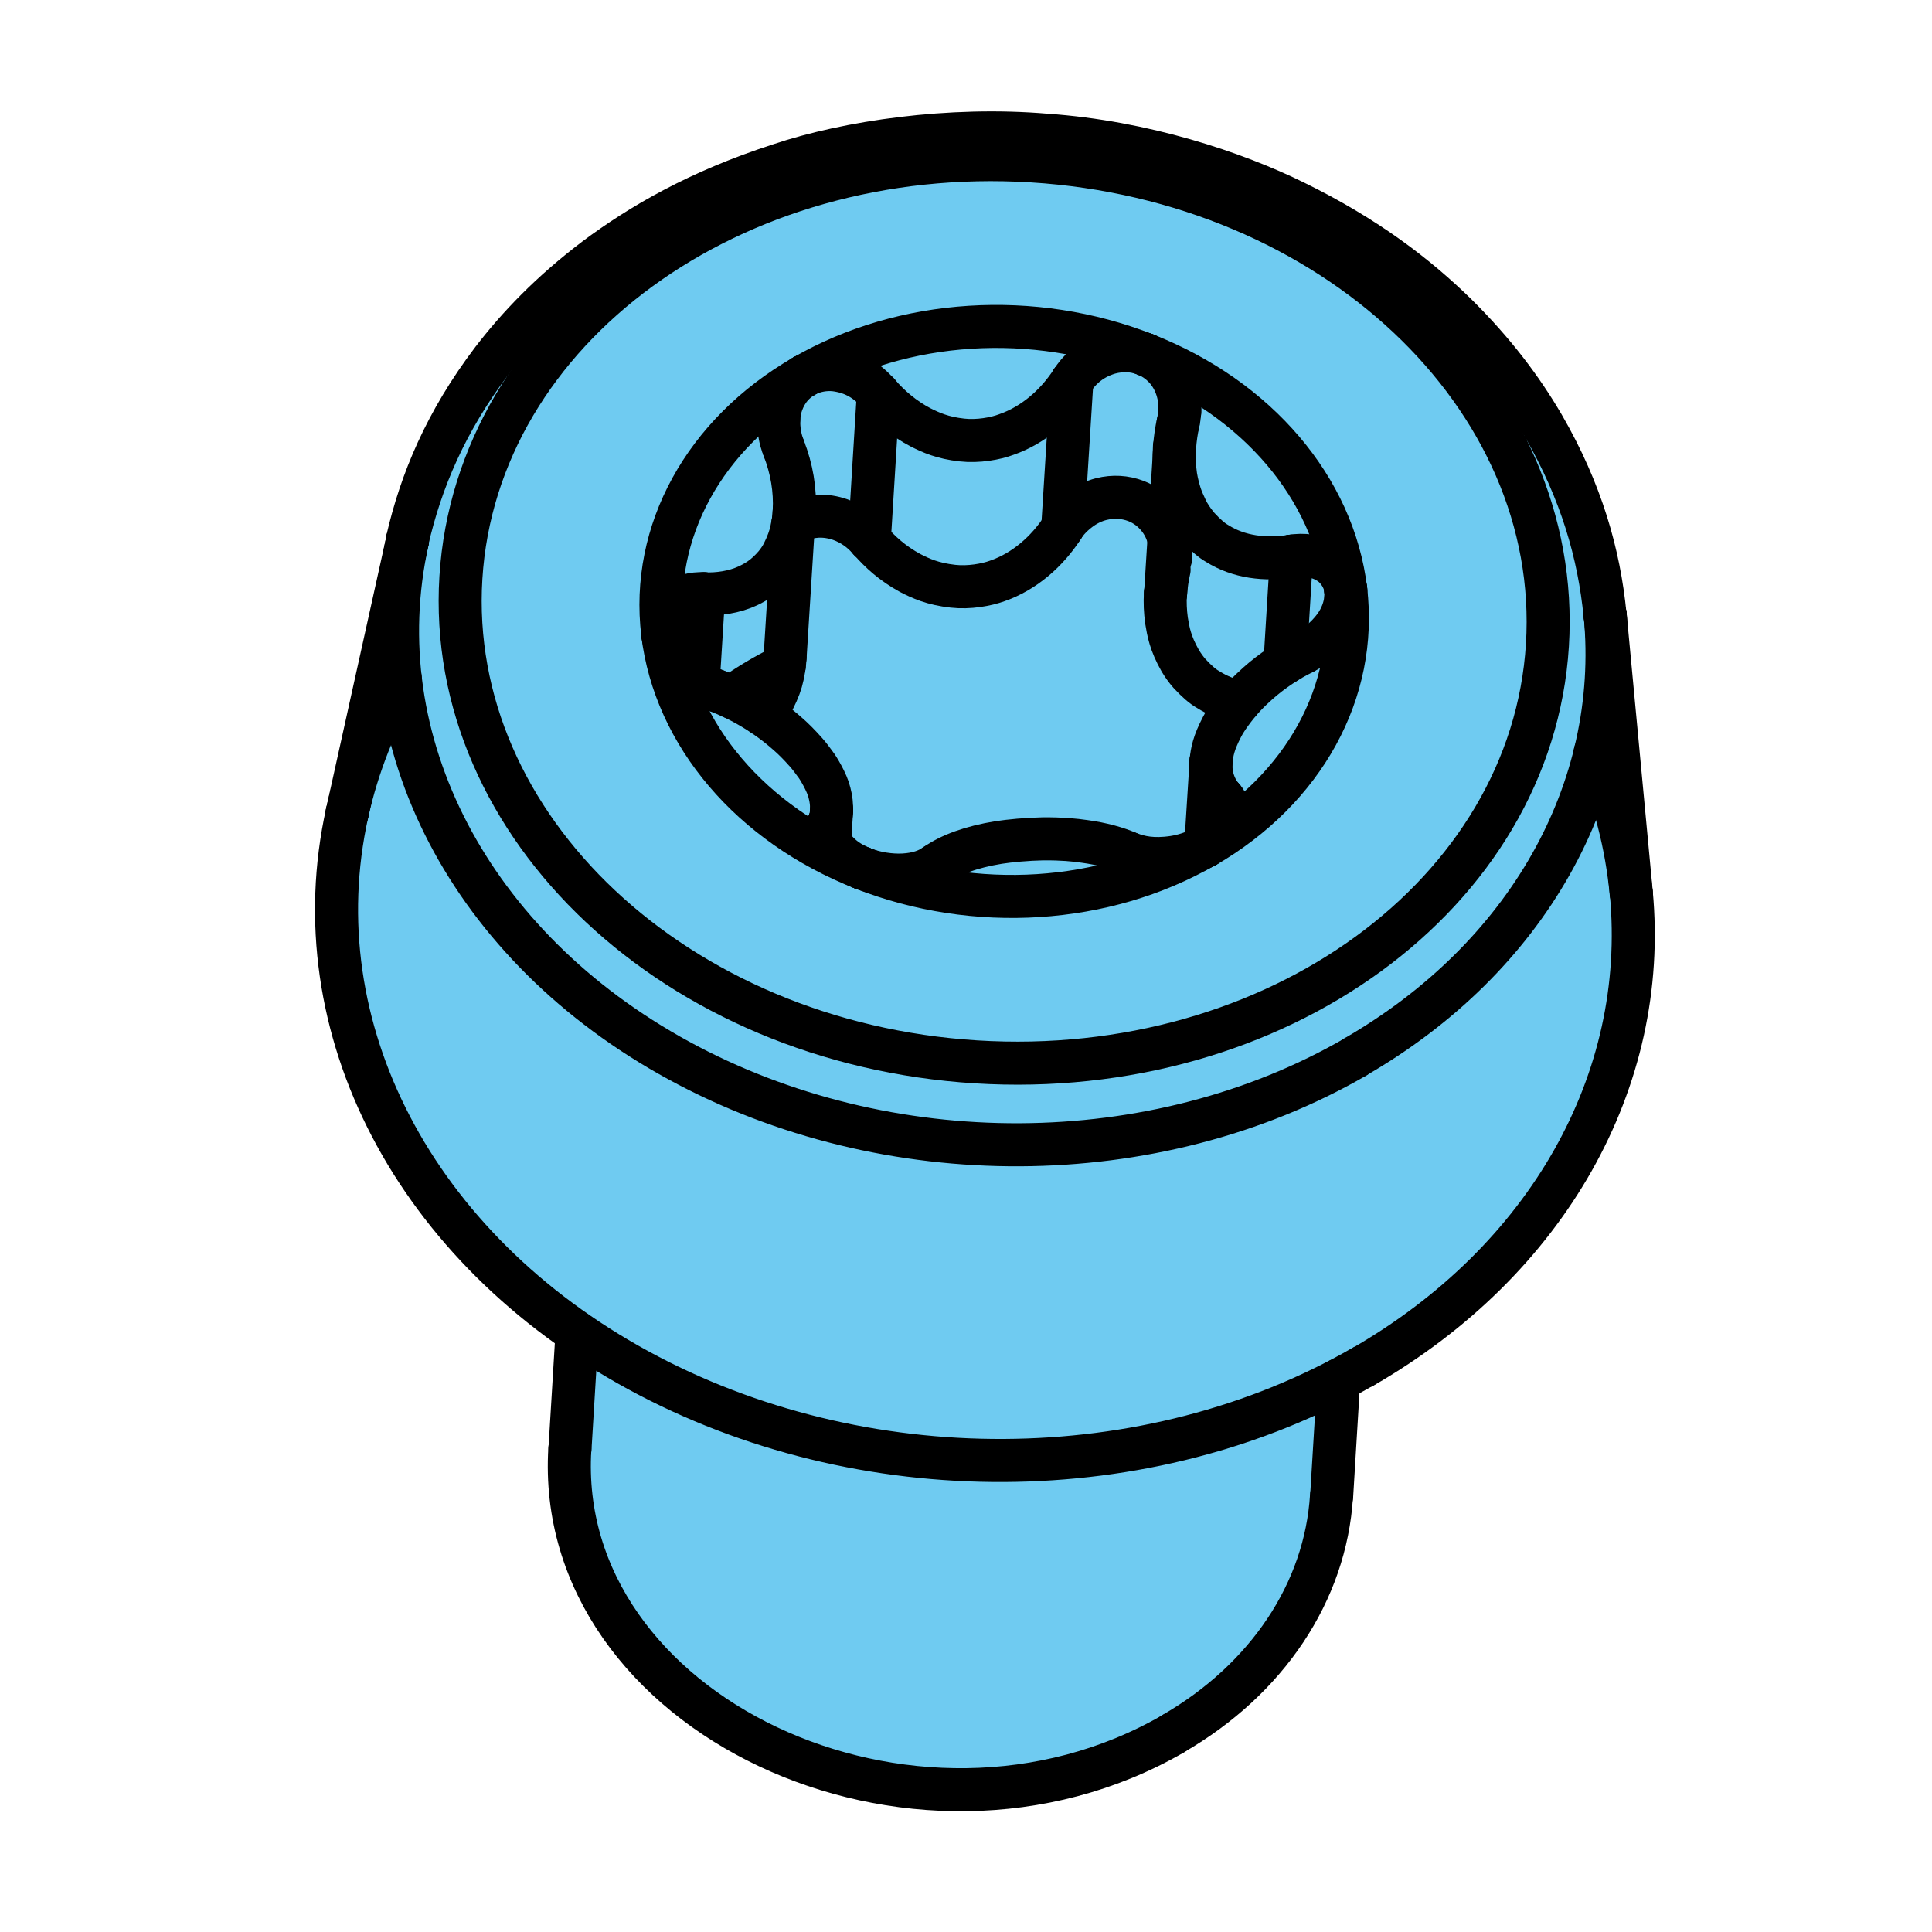
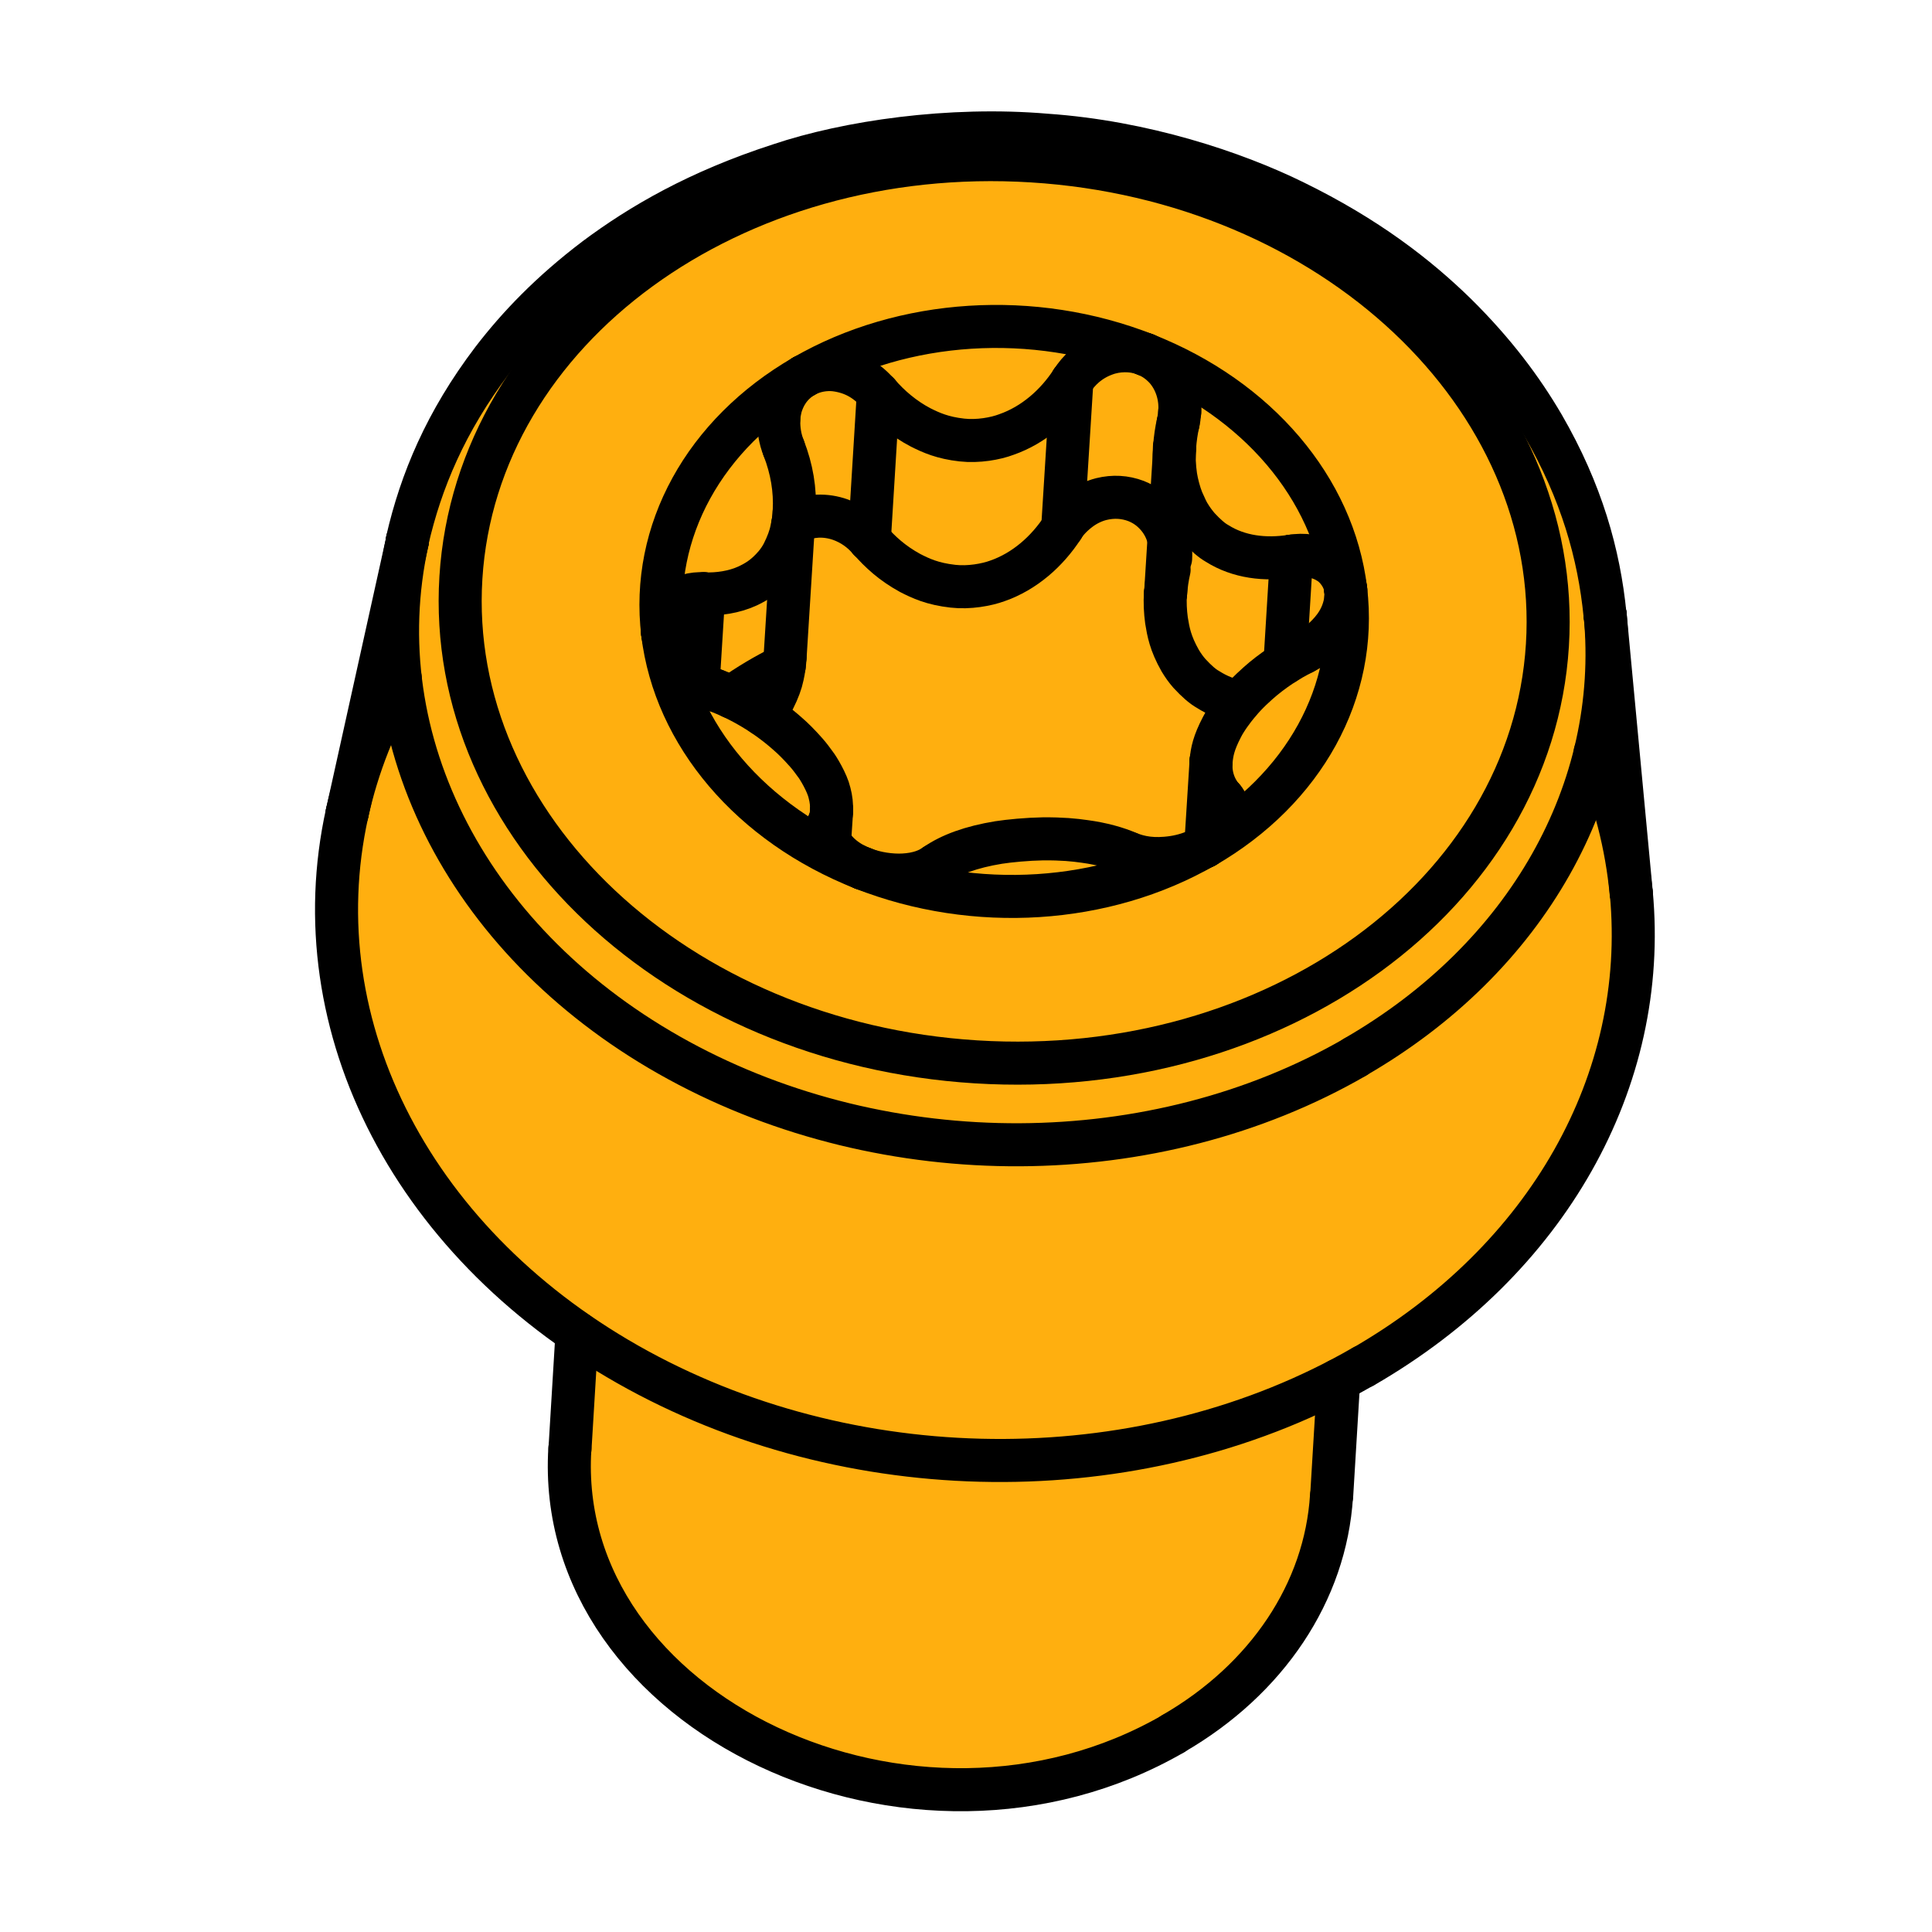
<svg xmlns="http://www.w3.org/2000/svg" width="48" height="48" viewBox="0 0 48 48" id="svg15825" version="1.1">
  <defs id="defs15827" />
  <g id="layer1" transform="translate(0,-1004.362)">
    <g transform="matrix(3.792217,0,0,3.792216,-932.4212,68.15361)" id="g14848">
-       <path transform="scale(0.2822222,0.2822222)" id="path14842" d="m 879.863,891.903 c -1.247,3.149 -0.988,6.909 0.894,9.764 2.642,4.122 7.447,6.457 12.223,6.936 2.519,0.051 5.101,-0.077 7.462,-1.045 3.948,-1.439 7.415,-4.663 8.394,-8.844 0.278,-1.423 0.23,-2.907 0.045,-4.339 -0.03,-0.494 -0.461,-1.163 -0.99,-0.734 -1.358,3.009 -3.962,5.394 -7.032,6.593 -5.815,2.382 -13.023,1.021 -17.43,-3.517 -1.263,-1.305 -2.187,-2.917 -2.72,-4.651 -0.172,-0.344 -0.557,-0.418 -0.847,-0.164 z" style="opacity:1;fill:#66c8f0;fill-opacity:0.941;fill-rule:evenodd;stroke:#800000;stroke-width:0.103;stroke-linecap:round;stroke-linejoin:round;stroke-miterlimit:4;stroke-dasharray:none;stroke-dashoffset:0;stroke-opacity:1" />
-       <path transform="scale(0.2822222,0.2822222)" id="path14844" d="m 884.836,906.338 c -0.423,0.619 -0.245,1.464 -0.34,2.181 -0.134,2.921 1.976,5.498 4.521,6.693 2.307,1.152 5.065,1.324 7.517,0.562 1.537,-0.519 2.989,-1.351 4.01,-2.637 1.356,-1.416 1.587,-3.45 1.645,-5.317 0.039,-0.732 -0.816,-0.638 -1.237,-0.337 -4.899,2.011 -10.666,1.549 -15.26,-1.05 -0.278,-0.165 -0.555,-0.298 -0.856,-0.095 z" style="opacity:1;fill:#66c8f0;fill-opacity:0.941;fill-rule:evenodd;stroke:#800000;stroke-width:0.103;stroke-linecap:round;stroke-linejoin:round;stroke-miterlimit:4;stroke-dasharray:none;stroke-dashoffset:0;stroke-opacity:1" />
-       <ellipse cx="252.503" cy="251.03" rx="3.942" ry="3.259" id="path14846" style="opacity:1;fill:#66c8f0;fill-opacity:0.941;fill-rule:evenodd;stroke:none;stroke-width:0.282;stroke-linecap:round;stroke-linejoin:round;stroke-miterlimit:4;stroke-dasharray:none;stroke-dashoffset:0;stroke-opacity:1" />
+       <path transform="scale(0.2822222,0.2822222)" id="path14842" d="m 879.863,891.903 c -1.247,3.149 -0.988,6.909 0.894,9.764 2.642,4.122 7.447,6.457 12.223,6.936 2.519,0.051 5.101,-0.077 7.462,-1.045 3.948,-1.439 7.415,-4.663 8.394,-8.844 0.278,-1.423 0.23,-2.907 0.045,-4.339 -0.03,-0.494 -0.461,-1.163 -0.99,-0.734 -1.358,3.009 -3.962,5.394 -7.032,6.593 -5.815,2.382 -13.023,1.021 -17.43,-3.517 -1.263,-1.305 -2.187,-2.917 -2.72,-4.651 -0.172,-0.344 -0.557,-0.418 -0.847,-0.164 z" style="opacity:1;fill:#ffaa00;fill-opacity:0.941;fill-rule:evenodd;stroke:#800000;stroke-width:0.103;stroke-linecap:round;stroke-linejoin:round;stroke-miterlimit:4;stroke-dasharray:none;stroke-dashoffset:0;stroke-opacity:1" />
+       <path transform="scale(0.2822222,0.2822222)" id="path14844" d="m 884.836,906.338 c -0.423,0.619 -0.245,1.464 -0.34,2.181 -0.134,2.921 1.976,5.498 4.521,6.693 2.307,1.152 5.065,1.324 7.517,0.562 1.537,-0.519 2.989,-1.351 4.01,-2.637 1.356,-1.416 1.587,-3.45 1.645,-5.317 0.039,-0.732 -0.816,-0.638 -1.237,-0.337 -4.899,2.011 -10.666,1.549 -15.26,-1.05 -0.278,-0.165 -0.555,-0.298 -0.856,-0.095 z" style="opacity:1;fill:#ffaa00;fill-opacity:0.941;fill-rule:evenodd;stroke:#800000;stroke-width:0.103;stroke-linecap:round;stroke-linejoin:round;stroke-miterlimit:4;stroke-dasharray:none;stroke-dashoffset:0;stroke-opacity:1" />
+       <ellipse cx="252.503" cy="251.03" rx="3.942" ry="3.259" id="path14846" style="opacity:1;fill:#ffaa00;fill-opacity:0.941;fill-rule:evenodd;stroke:none;stroke-width:0.282;stroke-linecap:round;stroke-linejoin:round;stroke-miterlimit:4;stroke-dasharray:none;stroke-dashoffset:0;stroke-opacity:1" />
      <g id="g14624">
        <path style="fill:none;stroke:#000000;stroke-width:0.282;stroke-linecap:round;stroke-linejoin:round;stroke-miterlimit:4;stroke-dasharray:none" id="29" d="m 249.658,255.608 -0.046,0.759" />
        <path style="fill:none;stroke:#000000;stroke-width:0.282;stroke-linecap:round;stroke-linejoin:round;stroke-miterlimit:4;stroke-dasharray:none" id="30" d="m 254.648,255.918 -0.046,0.759" />
        <path style="fill:none;stroke:#000000;stroke-width:0.282;stroke-linecap:round;stroke-linejoin:round;stroke-miterlimit:4;stroke-dasharray:none" id="path9362" d="m 253.777,252.419 0.035,-0.555" />
        <path style="fill:none;stroke:#000000;stroke-width:0.282;stroke-linecap:round;stroke-linejoin:round;stroke-miterlimit:4;stroke-dasharray:none" d="m 256.393,250.905 c -0.039,-0.398 -0.154,-0.807 -0.406,-1.242 -0.138,-0.236 -0.318,-0.478 -0.571,-0.728 -0.255,-0.249 -0.583,-0.504 -1.059,-0.737 -0.392,-0.193 -0.989,-0.392 -1.625,-0.436 -0.632,-0.054 -1.303,0.045 -1.746,0.194 -0.537,0.174 -0.912,0.394 -1.207,0.614 -0.293,0.222 -0.506,0.445 -0.675,0.665 -0.306,0.403 -0.469,0.794 -0.558,1.182" id="path9364" />
        <path style="fill:none;stroke:#000000;stroke-width:0.282;stroke-linecap:round;stroke-linejoin:round;stroke-miterlimit:4;stroke-dasharray:none" id="path9366" d="m 253.514,250.764 0.06,-0.958" />
        <path style="fill:none;stroke:#000000;stroke-width:0.282;stroke-linecap:round;stroke-linejoin:round;stroke-miterlimit:4;stroke-dasharray:none" id="path9368" d="m 256.394,250.907 0.171,1.819" />
        <path style="fill:none;stroke:#000000;stroke-width:0.282;stroke-linecap:round;stroke-linejoin:round;stroke-miterlimit:4;stroke-dasharray:none" id="path9370" d="m 248.547,250.419 -0.395,1.784" />
        <path style="fill:none;stroke:#000000;stroke-width:0.282;stroke-linecap:round;stroke-linejoin:round;stroke-miterlimit:4;stroke-dasharray:none" id="path9372" d="m 251.313,252.384 0.013,-0.198" />
        <path style="fill:none;stroke:#000000;stroke-width:0.282;stroke-linecap:round;stroke-linejoin:round;stroke-miterlimit:4;stroke-dasharray:none" id="37" d="m 251.021,251.183 0.06,-0.957" />
        <path style="fill:none;stroke:#000000;stroke-width:0.282;stroke-linecap:round;stroke-linejoin:round;stroke-miterlimit:4;stroke-dasharray:none" d="m 253.564,258.234 c 0.616,-0.356 0.998,-0.929 1.037,-1.557" id="path9828" />
        <path style="fill:none;stroke:#000000;stroke-width:0.282;stroke-linecap:round;stroke-linejoin:round;stroke-miterlimit:4;stroke-dasharray:none" d="m 249.611,256.367 c -0.108,1.735 2.252,2.85 3.953,1.868" id="path9830" />
        <path style="fill:none;stroke:#000000;stroke-width:0.282;stroke-linecap:round;stroke-linejoin:round;stroke-miterlimit:4;stroke-dasharray:none" d="m 251.016,251.237 a 2.5,2.073 3.56 0 0 -0.346,0.206" id="path9834" />
        <path style="fill:none;stroke:#000000;stroke-width:0.282;stroke-linecap:round;stroke-linejoin:round;stroke-miterlimit:4;stroke-dasharray:none" d="m 253.769,252.424 a 2.25,1.866 3.56 0 0 0.925,-1.683" id="path9836" />
        <path style="fill:none;stroke:#000000;stroke-width:0.282;stroke-linecap:round;stroke-linejoin:round;stroke-miterlimit:4;stroke-dasharray:none" d="m 254.415,251.153 c 0.071,-0.035 0.147,-0.09 0.207,-0.171 0.042,-0.058 0.067,-0.122 0.073,-0.191" id="path9838" />
        <path style="fill:none;stroke:#000000;stroke-width:0.282;stroke-linecap:round;stroke-linejoin:round;stroke-miterlimit:4;stroke-dasharray:none" d="m 254.695,250.79 q 0.001,-0.026 -0.001,-0.05" id="path9840" />
        <path style="fill:none;stroke:#000000;stroke-width:0.282;stroke-linecap:round;stroke-linejoin:round;stroke-miterlimit:4;stroke-dasharray:none" d="m 253.891,252.107 q -0.087,-0.1 -0.08,-0.243" id="path9842" />
        <path style="fill:none;stroke:#000000;stroke-width:0.282;stroke-linecap:round;stroke-linejoin:round;stroke-miterlimit:4;stroke-dasharray:none" d="m 253.812,251.864 c 0.006,-0.064 0.017,-0.12 0.071,-0.224 0.015,-0.029 0.033,-0.057 0.053,-0.085 0.068,-0.095 0.127,-0.152 0.183,-0.202 0.092,-0.082 0.2,-0.153 0.297,-0.2" id="path9844" />
        <path style="fill:none;stroke:#000000;stroke-width:0.282;stroke-linecap:round;stroke-linejoin:round;stroke-miterlimit:4;stroke-dasharray:none" d="m 253.769,252.424 c 0.128,-0.079 0.153,-0.15 0.16,-0.208" id="path9846" />
        <path style="fill:none;stroke:#000000;stroke-width:0.282;stroke-linecap:round;stroke-linejoin:round;stroke-miterlimit:4;stroke-dasharray:none" d="m 253.929,252.216 q 0.002,-0.065 -0.037,-0.109" id="path9848" />
        <path style="fill:none;stroke:#000000;stroke-width:0.282;stroke-linecap:round;stroke-linejoin:round;stroke-miterlimit:4;stroke-dasharray:none" d="m 251.531,252.566 a 2.25,1.866 3.56 0 0 2.237,-0.143" id="path9850" />
        <path style="fill:none;stroke:#000000;stroke-width:0.282;stroke-linecap:round;stroke-linejoin:round;stroke-miterlimit:4;stroke-dasharray:none" d="m 254.694,250.74 a 2.25,1.866 3.56 0 0 -1.312,-1.541" id="path9852" />
        <path style="fill:none;stroke:#000000;stroke-width:0.282;stroke-linecap:round;stroke-linejoin:round;stroke-miterlimit:4;stroke-dasharray:none" d="m 250.219,251.025 a 2.25,1.866 3.56 0 0 1.312,1.541" id="path9854" />
        <path style="fill:none;stroke:#000000;stroke-width:0.282;stroke-linecap:round;stroke-linejoin:round;stroke-miterlimit:4;stroke-dasharray:none" d="m 253.382,249.199 a 2.25,1.866 3.56 0 0 -2.238,0.142" id="path9856" />
        <path style="fill:none;stroke:#000000;stroke-width:0.282;stroke-linecap:round;stroke-linejoin:round;stroke-miterlimit:4;stroke-dasharray:none" d="m 251.144,249.341 a 2.25,1.866 3.56 0 0 -0.925,1.684" id="path9858" />
        <path style="fill:none;stroke:#000000;stroke-width:0.282;stroke-linecap:round;stroke-linejoin:round;stroke-miterlimit:4;stroke-dasharray:none" d="m 254.694,250.74 c -0.006,-0.075 -0.062,-0.151 -0.117,-0.181 -0.068,-0.043 -0.164,-0.052 -0.238,-0.039" id="path9860" />
        <path style="fill:none;stroke:#000000;stroke-width:0.282;stroke-linecap:round;stroke-linejoin:round;stroke-miterlimit:4;stroke-dasharray:none" d="m 253.271,252.465 c 0.073,0.029 0.161,0.048 0.295,0.028 0.059,-0.009 0.131,-0.029 0.203,-0.07" id="path9862" />
        <path style="fill:none;stroke:#000000;stroke-width:0.282;stroke-linecap:round;stroke-linejoin:round;stroke-miterlimit:4;stroke-dasharray:none" d="m 252.004,252.545 c 0.099,-0.07 0.238,-0.12 0.416,-0.149 0.071,-0.011 0.185,-0.022 0.291,-0.024 0.127,-7.4e-4 0.204,0.007 0.273,0.017 0.112,0.015 0.213,0.043 0.287,0.076" id="path9864" />
        <path style="fill:none;stroke:#000000;stroke-width:0.282;stroke-linecap:round;stroke-linejoin:round;stroke-miterlimit:4;stroke-dasharray:none" d="m 251.531,252.566 c 0.087,0.034 0.186,0.047 0.264,0.043 0.099,-0.005 0.166,-0.033 0.208,-0.064" id="path9866" />
        <path style="fill:none;stroke:#000000;stroke-width:0.282;stroke-linecap:round;stroke-linejoin:round;stroke-miterlimit:4;stroke-dasharray:none" d="m 253.596,249.648 q 0.008,-0.036 0.01,-0.073" id="path9868" />
        <path style="fill:none;stroke:#000000;stroke-width:0.282;stroke-linecap:round;stroke-linejoin:round;stroke-miterlimit:4;stroke-dasharray:none" d="m 253.607,249.575 c 0.007,-0.103 -0.025,-0.207 -0.093,-0.284 -0.039,-0.042 -0.083,-0.073 -0.132,-0.092" id="path9870" />
        <path style="fill:none;stroke:#000000;stroke-width:0.282;stroke-linecap:round;stroke-linejoin:round;stroke-miterlimit:4;stroke-dasharray:none" d="m 254.339,250.52 c -0.173,0.027 -0.346,0.006 -0.487,-0.083 -0.036,-0.02 -0.077,-0.056 -0.123,-0.106 -0.022,-0.026 -0.043,-0.054 -0.06,-0.083 -0.01,-0.015 -0.025,-0.046 -0.046,-0.094 -0.019,-0.047 -0.035,-0.108 -0.043,-0.158 -0.009,-0.063 -0.012,-0.127 -0.008,-0.192" id="path9872" />
        <path style="fill:none;stroke:#000000;stroke-width:0.282;stroke-linecap:round;stroke-linejoin:round;stroke-miterlimit:4;stroke-dasharray:none" d="m 253.573,249.805 q 0.006,-0.083 0.023,-0.158" id="path9874" />
        <path style="fill:none;stroke:#000000;stroke-width:0.282;stroke-linecap:round;stroke-linejoin:round;stroke-miterlimit:4;stroke-dasharray:none" d="m 251.307,252.271 q -0.007,0.019 -0.008,0.039" id="path9876" />
        <path style="fill:none;stroke:#000000;stroke-width:0.282;stroke-linecap:round;stroke-linejoin:round;stroke-miterlimit:4;stroke-dasharray:none" d="m 251.299,252.31 c -0.004,0.057 0.03,0.124 0.099,0.18 0.039,0.032 0.084,0.057 0.134,0.076" id="path9878" />
        <path style="fill:none;stroke:#000000;stroke-width:0.282;stroke-linecap:round;stroke-linejoin:round;stroke-miterlimit:4;stroke-dasharray:none" d="m 250.564,251.399 c 0.167,0.061 0.336,0.162 0.474,0.285 0.035,0.03 0.076,0.071 0.122,0.123 0.022,0.025 0.042,0.052 0.06,0.077 0.017,0.021 0.077,0.12 0.092,0.186 0.011,0.041 0.015,0.079 0.013,0.116" id="path9880" />
        <path style="fill:none;stroke:#000000;stroke-width:0.282;stroke-linecap:round;stroke-linejoin:round;stroke-miterlimit:4;stroke-dasharray:none" d="m 251.326,252.186 q -0.003,0.047 -0.019,0.085" id="path9882" />
        <path style="fill:none;stroke:#000000;stroke-width:0.282;stroke-linecap:round;stroke-linejoin:round;stroke-miterlimit:4;stroke-dasharray:none" d="m 250.219,251.025 c 0.006,0.073 0.06,0.169 0.114,0.223 0.067,0.071 0.16,0.126 0.231,0.151" id="path9884" />
        <path style="fill:none;stroke:#000000;stroke-width:0.282;stroke-linecap:round;stroke-linejoin:round;stroke-miterlimit:4;stroke-dasharray:none" d="m 251.632,249.454 c -0.07,-0.079 -0.155,-0.139 -0.287,-0.155 -0.058,-0.005 -0.129,0.002 -0.201,0.042" id="path9886" />
        <path style="fill:none;stroke:#000000;stroke-width:0.282;stroke-linecap:round;stroke-linejoin:round;stroke-miterlimit:4;stroke-dasharray:none" d="m 252.9,249.373 c -0.102,0.157 -0.251,0.288 -0.429,0.35 -0.071,0.027 -0.186,0.048 -0.292,0.036 -0.126,-0.014 -0.201,-0.048 -0.269,-0.082 -0.11,-0.057 -0.207,-0.14 -0.278,-0.224" id="path9888" />
        <path style="fill:none;stroke:#000000;stroke-width:0.282;stroke-linecap:round;stroke-linejoin:round;stroke-miterlimit:4;stroke-dasharray:none" d="m 253.382,249.199 c -0.087,-0.035 -0.188,-0.031 -0.267,-6.5e-4 -0.101,0.037 -0.171,0.105 -0.215,0.175" id="path9890" />
        <path style="fill:none;stroke:#000000;stroke-width:0.282;stroke-linecap:round;stroke-linejoin:round;stroke-miterlimit:4;stroke-dasharray:none" d="m 250.488,250.766 c -0.069,-0.003 -0.142,0.013 -0.2,0.062 -0.041,0.035 -0.065,0.085 -0.07,0.149" id="path9892" />
        <path style="fill:none;stroke:#000000;stroke-width:0.282;stroke-linecap:round;stroke-linejoin:round;stroke-miterlimit:4;stroke-dasharray:none" d="m 250.218,250.977 q -0.002,0.023 0.001,0.048" id="path9894" />
        <path style="fill:none;stroke:#000000;stroke-width:0.282;stroke-linecap:round;stroke-linejoin:round;stroke-miterlimit:4;stroke-dasharray:none" d="m 251.012,249.812 q 0.08,0.205 0.069,0.414" id="path9896" />
        <path style="fill:none;stroke:#000000;stroke-width:0.282;stroke-linecap:round;stroke-linejoin:round;stroke-miterlimit:4;stroke-dasharray:none" d="m 251.081,250.226 c -0.002,0.042 -0.008,0.082 -0.017,0.121 -0.009,0.046 -0.028,0.097 -0.056,0.153 -0.015,0.029 -0.033,0.055 -0.053,0.079 -0.068,0.079 -0.125,0.11 -0.179,0.136 -0.089,0.041 -0.194,0.056 -0.287,0.052" id="path9898" />
        <path style="fill:none;stroke:#000000;stroke-width:0.282;stroke-linecap:round;stroke-linejoin:round;stroke-miterlimit:4;stroke-dasharray:none" d="m 251.144,249.341 c -0.094,0.057 -0.133,0.136 -0.152,0.201 -0.006,0.026 -0.011,0.051 -0.012,0.077" id="path9900" />
        <path style="fill:none;stroke:#000000;stroke-width:0.282;stroke-linecap:round;stroke-linejoin:round;stroke-miterlimit:4;stroke-dasharray:none" d="m 250.98,249.619 q -0.004,0.104 0.032,0.193" id="path9902" />
        <path style="fill:none;stroke:#000000;stroke-width:0.282;stroke-linecap:round;stroke-linejoin:round;stroke-miterlimit:4;stroke-dasharray:none" d="m 253.997,251.475 c -0.073,-0.014 -0.141,-0.041 -0.204,-0.081 -0.036,-0.02 -0.076,-0.055 -0.123,-0.106 -0.022,-0.025 -0.042,-0.053 -0.06,-0.083 -0.066,-0.116 -0.078,-0.191 -0.09,-0.263 -0.008,-0.059 -0.011,-0.119 -0.007,-0.179" id="path9904" />
        <path style="fill:none;stroke:#000000;stroke-width:0.282;stroke-linecap:round;stroke-linejoin:round;stroke-miterlimit:4;stroke-dasharray:none" d="m 253.514,250.764 q 0.006,-0.083 0.023,-0.156" id="path9906" />
        <path style="fill:none;stroke:#000000;stroke-width:0.282;stroke-linecap:round;stroke-linejoin:round;stroke-miterlimit:4;stroke-dasharray:none" d="m 251.021,251.183 q -0.004,0.062 -0.017,0.121 -0.014,0.068 -0.056,0.151 -0.031,0.059 -0.072,0.103" id="path9908" />
        <path style="fill:none;stroke:#000000;stroke-width:0.282;stroke-linecap:round;stroke-linejoin:round;stroke-miterlimit:4;stroke-dasharray:none" d="m 251.573,250.413 c -0.052,-0.061 -0.115,-0.105 -0.189,-0.132 -0.048,-0.017 -0.098,-0.025 -0.149,-0.023 -0.041,0.003 -0.095,0.009 -0.164,0.052" id="path9910" />
        <path style="fill:none;stroke:#000000;stroke-width:0.282;stroke-linecap:round;stroke-linejoin:round;stroke-miterlimit:4;stroke-dasharray:none" d="m 252.84,250.332 c -0.102,0.157 -0.25,0.288 -0.428,0.35 -0.071,0.026 -0.186,0.047 -0.291,0.035 -0.134,-0.015 -0.211,-0.051 -0.281,-0.087 -0.117,-0.064 -0.197,-0.138 -0.266,-0.217" id="path9912" />
        <path style="fill:none;stroke:#000000;stroke-width:0.282;stroke-linecap:round;stroke-linejoin:round;stroke-miterlimit:4;stroke-dasharray:none" d="m 253.547,250.534 c 0.003,-0.053 -0.003,-0.103 -0.019,-0.153 -0.016,-0.049 -0.04,-0.091 -0.074,-0.129 -0.028,-0.031 -0.068,-0.067 -0.133,-0.093 -0.074,-0.028 -0.15,-0.032 -0.228,-0.013 -0.051,0.013 -0.098,0.036 -0.14,0.067 -0.048,0.036 -0.086,0.075 -0.113,0.118" id="path9914" />
        <path style="fill:none;stroke:#000000;stroke-width:0.282;stroke-linecap:round;stroke-linejoin:round;stroke-miterlimit:4;stroke-dasharray:none" d="m 254.809,255.83 a 4.25,3.524 3.56 0 0 1.756,-3.104" id="path9916" />
        <path style="fill:none;stroke:#000000;stroke-width:0.282;stroke-linecap:round;stroke-linejoin:round;stroke-miterlimit:4;stroke-dasharray:none" d="m 256.564,252.726 a 4.25,3.524 3.56 0 0 -0.236,-0.919" id="path9918" />
        <path style="fill:none;stroke:#000000;stroke-width:0.282;stroke-linecap:round;stroke-linejoin:round;stroke-miterlimit:4;stroke-dasharray:none" d="m 248.5,251.32 a 4.25,3.524 3.56 0 0 -0.348,0.882" id="path9920" />
        <path style="fill:none;stroke:#000000;stroke-width:0.282;stroke-linecap:round;stroke-linejoin:round;stroke-miterlimit:4;stroke-dasharray:none" d="m 248.152,252.202 a 4.25,3.524 3.56 0 0 6.657,3.627" id="path9922" />
        <g style="fill:none;stroke:#000000;stroke-width:0.282;stroke-linecap:round;stroke-linejoin:round;stroke-miterlimit:4;stroke-dasharray:none" transform="matrix(0.9980708,0.06208678,0.06208678,-0.9980708,-49.64126,288.6154)" id="g10651">
          <ellipse cx="299.172" cy="56.417" rx="3.566" ry="2.957" id="ellipse10653" style="stroke-width:0.282;stroke-linecap:round;stroke-linejoin:round;stroke-miterlimit:4;stroke-dasharray:none" />
        </g>
        <path style="fill:none;stroke:#000000;stroke-width:0.282;stroke-linecap:round;stroke-linejoin:round;stroke-miterlimit:4;stroke-dasharray:none" id="path10655" d="m 254.339,250.52 -0.043,0.7" />
        <path style="fill:none;stroke:#000000;stroke-width:0.282;stroke-linecap:round;stroke-linejoin:round;stroke-miterlimit:4;stroke-dasharray:none" id="path10657" d="m 253.891,252.107 -0.014,0.228" />
        <path style="fill:none;stroke:#000000;stroke-width:0.282;stroke-linecap:round;stroke-linejoin:round;stroke-miterlimit:4;stroke-dasharray:none" d="m 254.756,253.801 a 3.964,3.287 3.56 0 0 1.638,-2.895" id="path10659" />
        <path style="fill:none;stroke:#000000;stroke-width:0.282;stroke-linecap:round;stroke-linejoin:round;stroke-miterlimit:4;stroke-dasharray:none" d="m 256.394,250.907 a 3.964,3.287 3.56 0 0 -2.2e-4,-0.002" id="path10661" />
        <path style="fill:none;stroke:#000000;stroke-width:0.282;stroke-linecap:round;stroke-linejoin:round;stroke-miterlimit:4;stroke-dasharray:none" d="m 248.547,250.416 a 3.964,3.287 3.56 0 0 -3.8e-4,0.003" id="path10663" />
        <path style="fill:none;stroke:#000000;stroke-width:0.282;stroke-linecap:round;stroke-linejoin:round;stroke-miterlimit:4;stroke-dasharray:none" d="m 248.547,250.419 a 3.964,3.287 3.56 0 0 6.209,3.383" id="path10665" />
        <path style="fill:none;stroke:#000000;stroke-width:0.282;stroke-linecap:round;stroke-linejoin:round;stroke-miterlimit:4;stroke-dasharray:none" id="path10667" d="m 251.307,252.271 -0.005,0.08" />
        <path style="fill:none;stroke:#000000;stroke-width:0.282;stroke-linecap:round;stroke-linejoin:round;stroke-miterlimit:4;stroke-dasharray:none" id="path10669" d="m 252.9,249.373 -0.06,0.958" />
        <path style="fill:none;stroke:#000000;stroke-width:0.282;stroke-linecap:round;stroke-linejoin:round;stroke-miterlimit:4;stroke-dasharray:none" id="path10671" d="m 250.488,250.766 -0.036,0.578" />
        <path style="fill:none;stroke:#000000;stroke-width:0.282;stroke-linecap:round;stroke-linejoin:round;stroke-miterlimit:4;stroke-dasharray:none" id="path10673" d="m 251.632,249.454 -0.059,0.959" />
      </g>
    </g>
  </g>
</svg>
